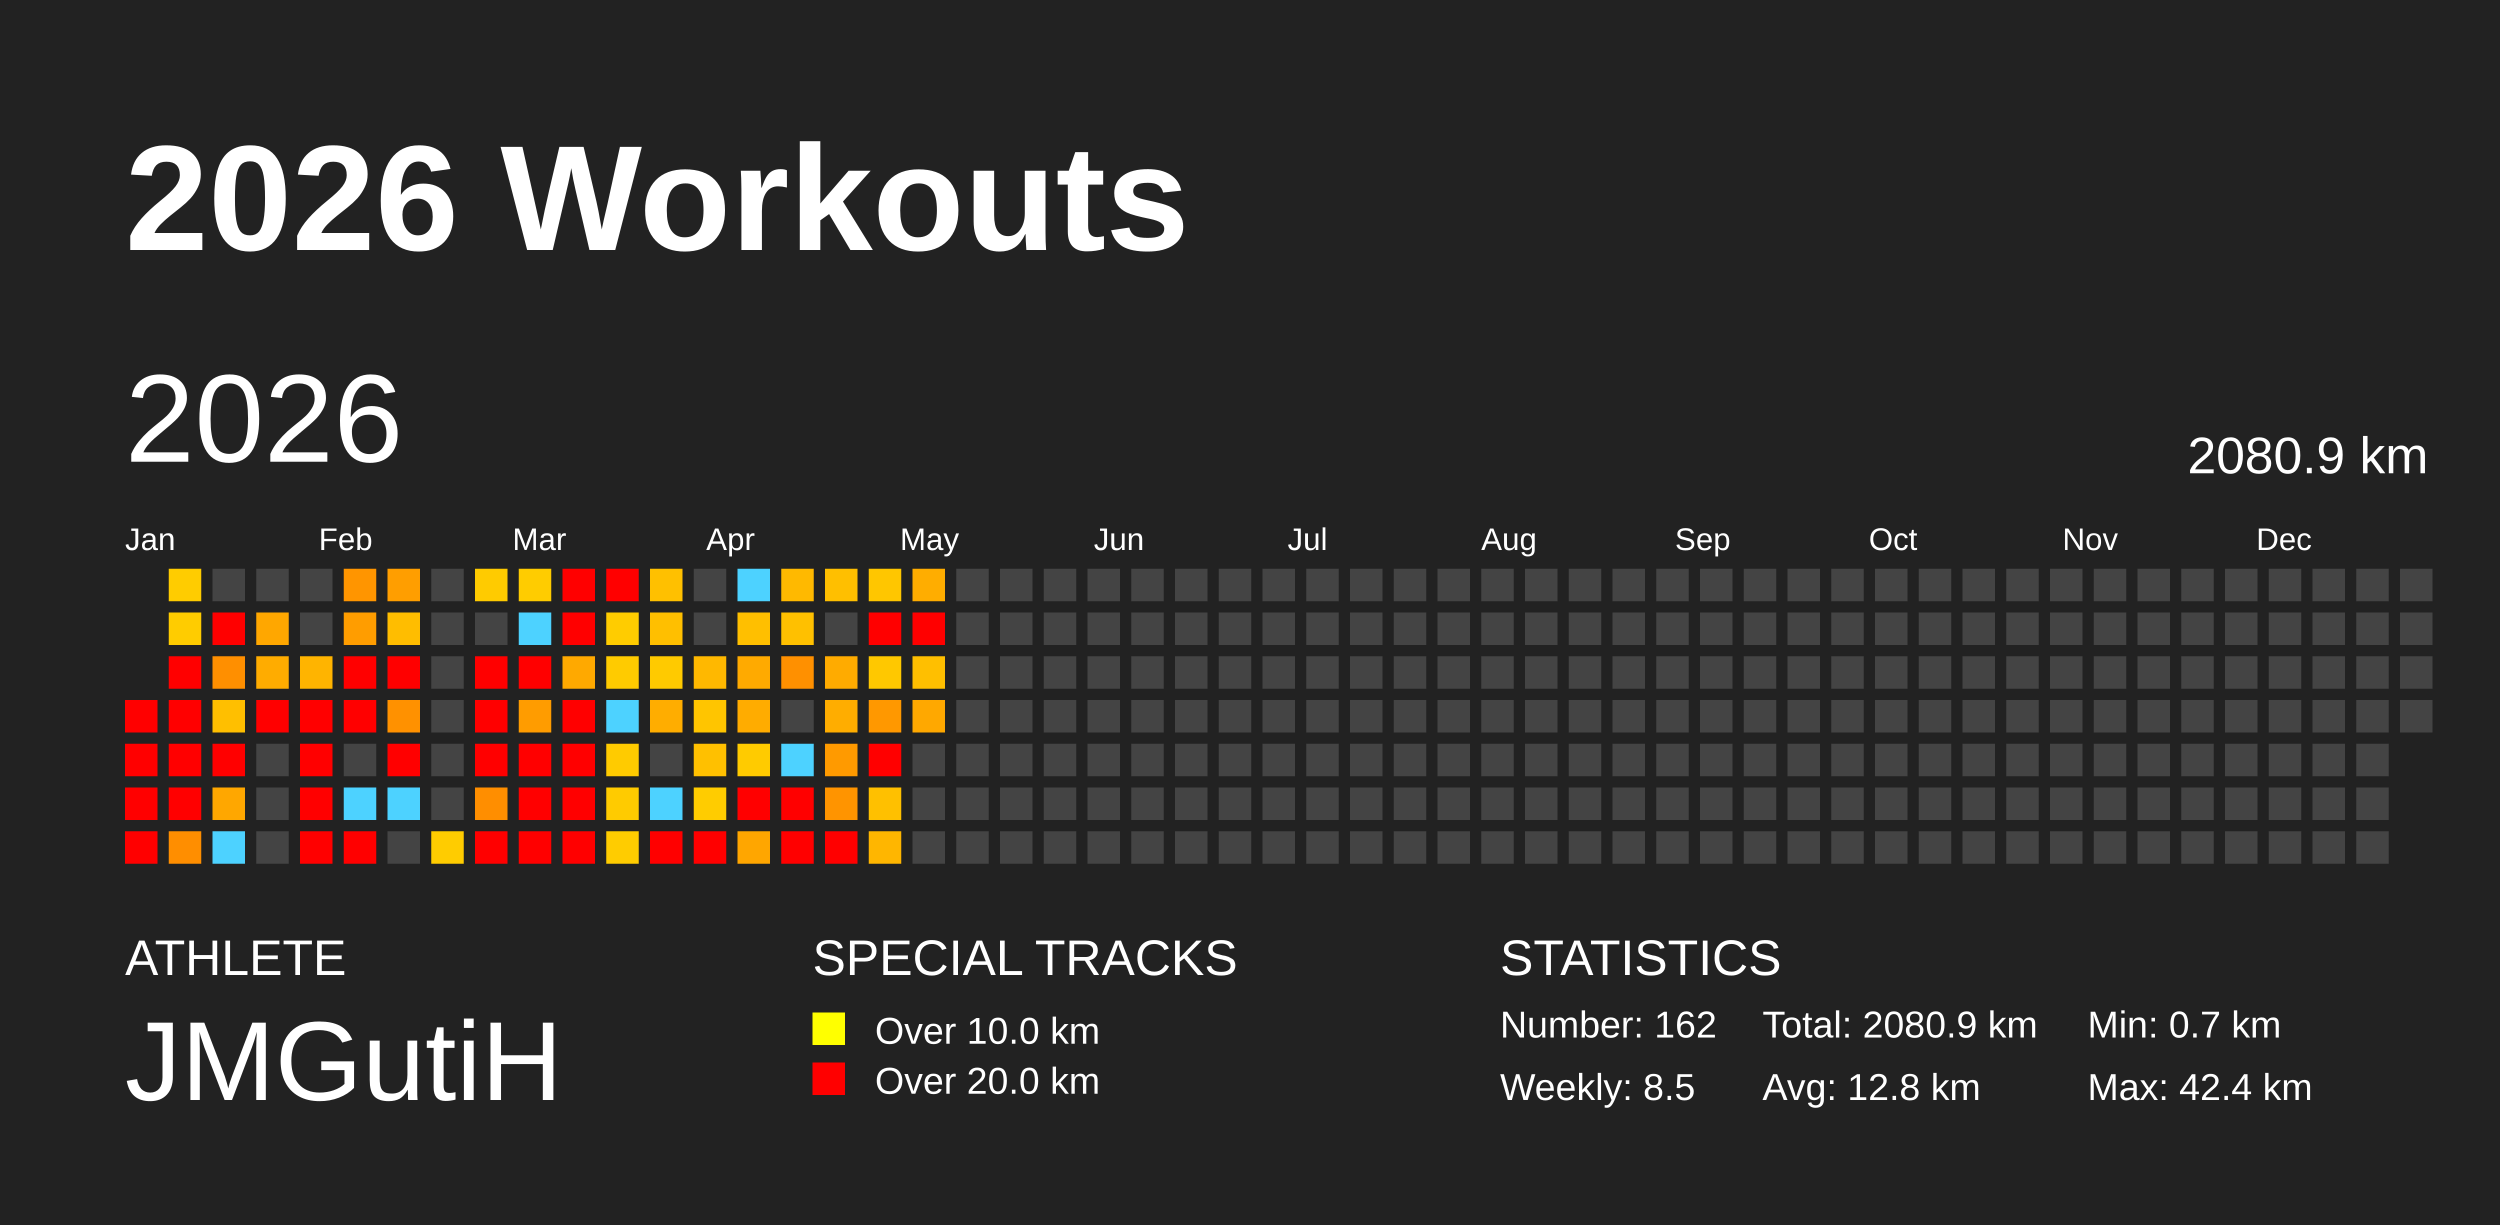
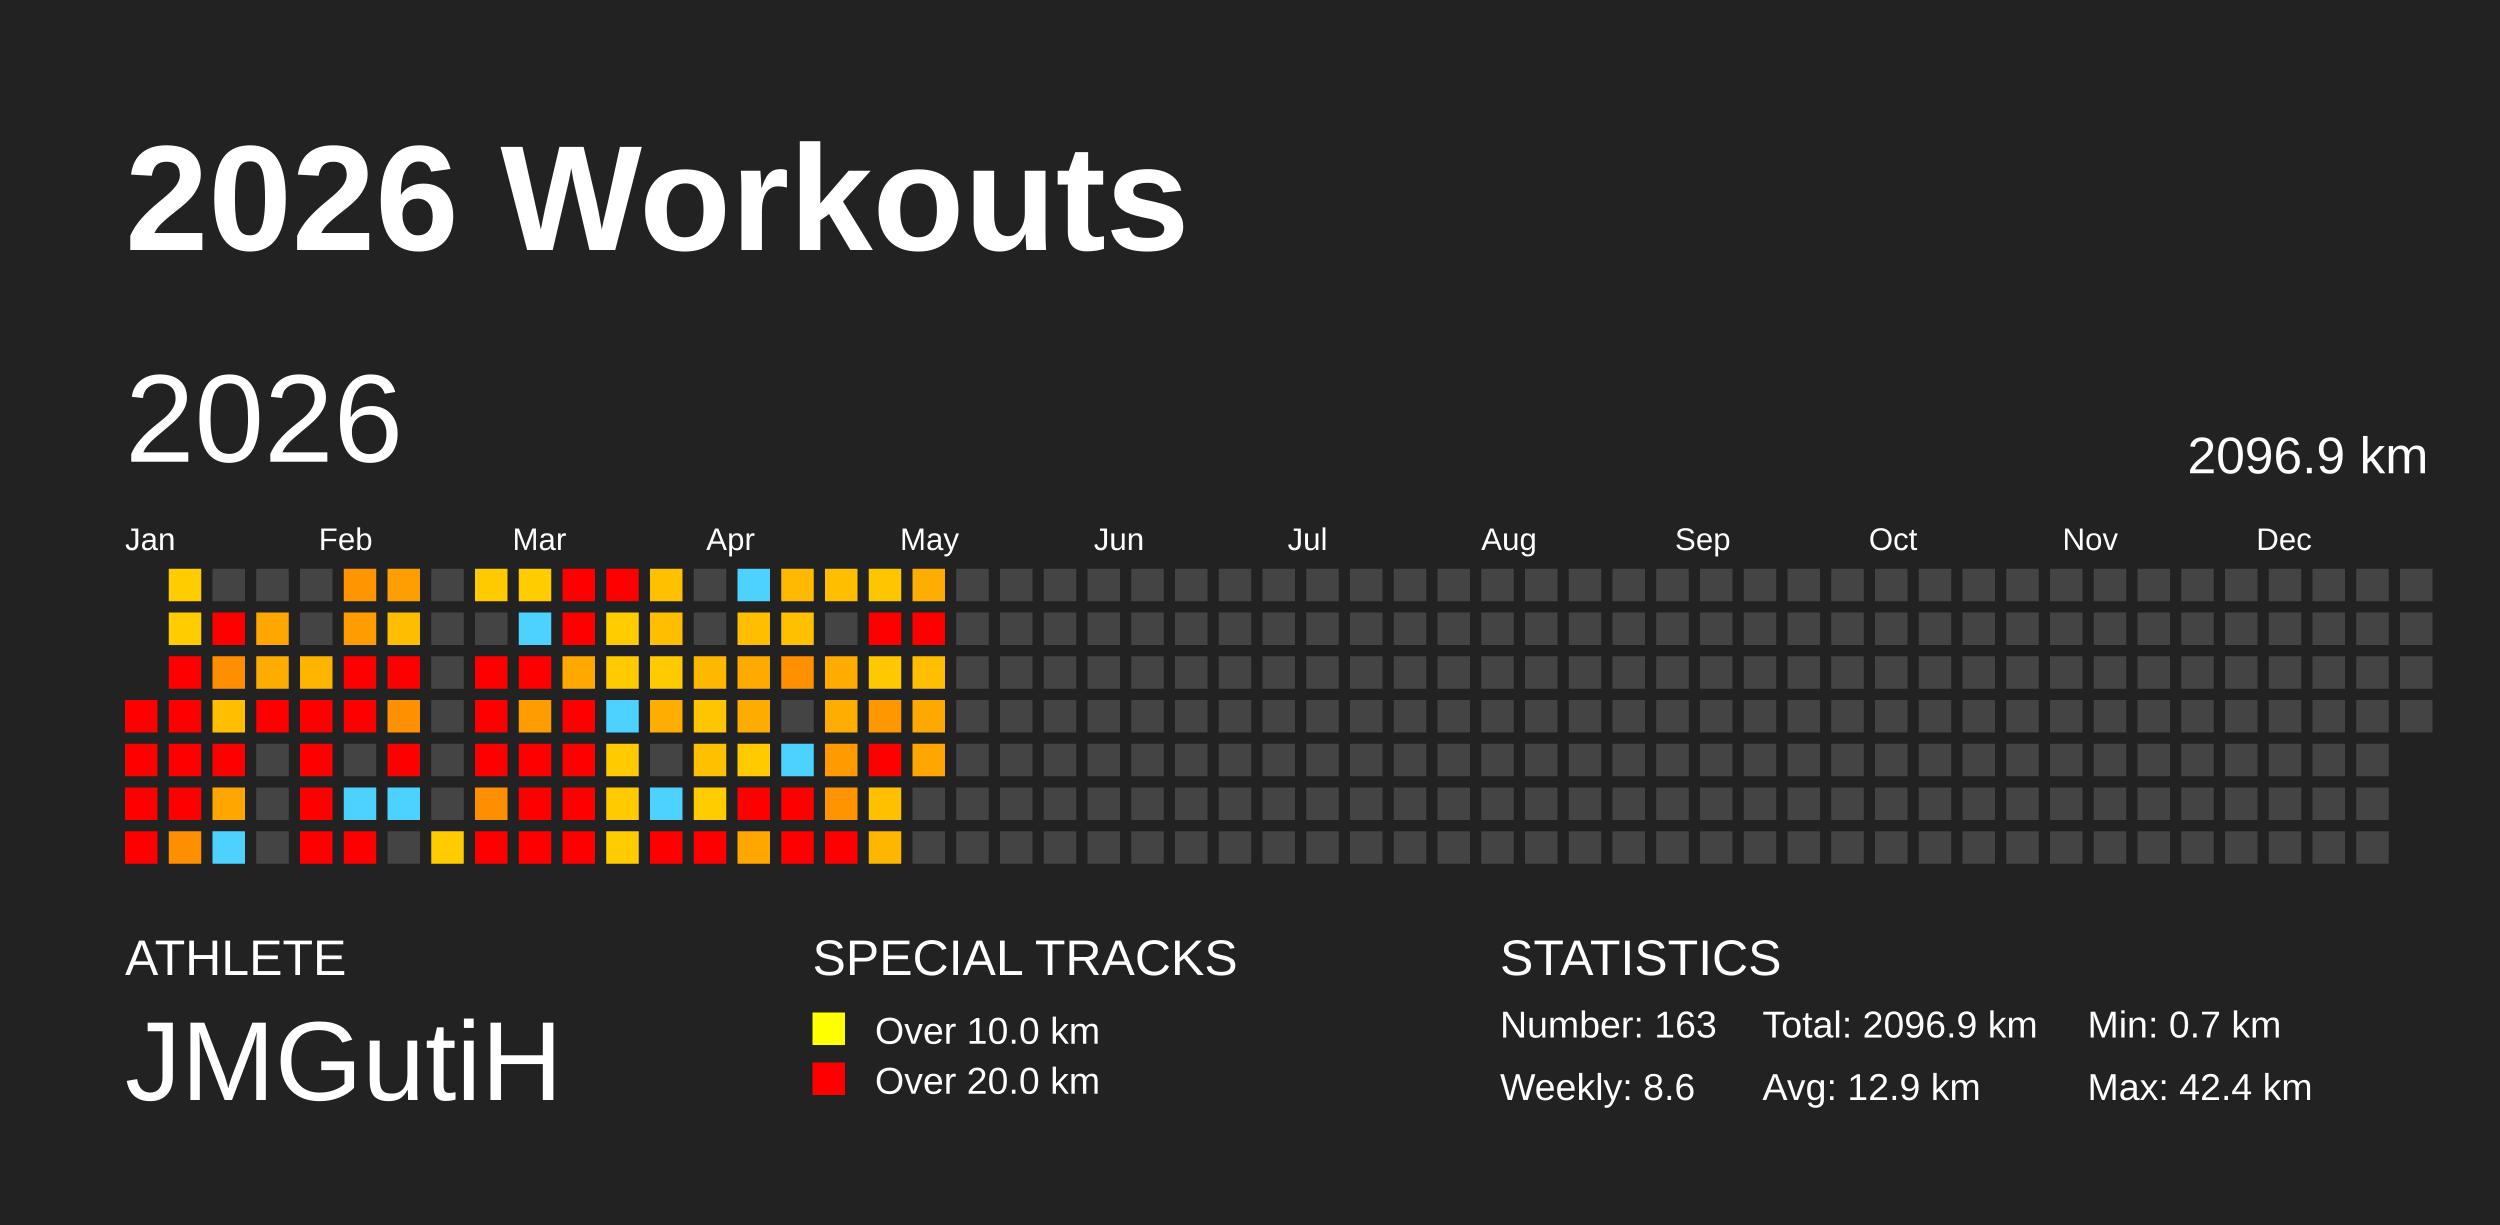
<svg xmlns="http://www.w3.org/2000/svg" baseProfile="full" height="98mm" version="1.1" viewBox="0,0,200,98" width="200mm">
  <defs />
  <rect fill="#222222" height="98" width="200" x="0" y="0" />
  <text fill="#FFFFFF" style="font-size:12px; font-family:Arial; font-weight:bold;" x="10" y="20">2026 Workouts</text>
  <text fill="#FFFFFF" style="font-size:4px; font-family:Arial" x="10" y="78">ATHLETE</text>
  <text fill="#FFFFFF" style="font-size:9px; font-family:Arial" x="10" y="88">JMGutiH</text>
  <text fill="#FFFFFF" style="font-size:4px; font-family:Arial" x="65" y="78">SPECIAL TRACKS</text>
  <rect fill="yellow" height="2.6" width="2.6" x="65" y="81" />
  <text fill="#FFFFFF" style="font-size:3px; font-family:Arial" x="70" y="83.5">Over 10.0 km</text>
  <rect fill="red" height="2.6" width="2.6" x="65" y="85" />
  <text fill="#FFFFFF" style="font-size:3px; font-family:Arial" x="70" y="87.5">Over 20.0 km</text>
  <text fill="#FFFFFF" style="font-size:4px; font-family:Arial" x="120" y="78">STATISTICS</text>
-   <text fill="#FFFFFF" style="font-size:3px; font-family:Arial" x="120" y="83">Number: 162</text>
-   <text fill="#FFFFFF" style="font-size:3px; font-family:Arial" x="120" y="88">Weekly: 8.5</text>
-   <text fill="#FFFFFF" style="font-size:3px; font-family:Arial" x="141" y="83">Total: 2080.9 km</text>
-   <text fill="#FFFFFF" style="font-size:3px; font-family:Arial" x="141" y="88">Avg: 12.8 km</text>
+   <text fill="#FFFFFF" style="font-size:3px; font-family:Arial" x="120" y="83">Number: 163</text>
+   <text fill="#FFFFFF" style="font-size:3px; font-family:Arial" x="120" y="88">Weekly: 8.6</text>
+   <text fill="#FFFFFF" style="font-size:3px; font-family:Arial" x="141" y="83">Total: 2096.9 km</text>
+   <text fill="#FFFFFF" style="font-size:3px; font-family:Arial" x="141" y="88">Avg: 12.9 km</text>
  <text fill="#FFFFFF" style="font-size:3px; font-family:Arial" x="167" y="83">Min: 0.7 km</text>
  <text fill="#FFFFFF" style="font-size:3px; font-family:Arial" x="167" y="88">Max: 42.4 km</text>
  <text dominant-baseline="hanging" fill="#FFFFFF" style="font-size:10.0px; font-family:Arial;" x="10" y="30">2026</text>
-   <text dominant-baseline="hanging" fill="#FFFFFF" style="font-size:4.125px; font-family:Arial;" x="175" y="35">2080.9 km</text>
+   <text dominant-baseline="hanging" fill="#FFFFFF" style="font-size:4.125px; font-family:Arial;" x="175" y="35">2096.9 km</text>
  <text fill="#FFFFFF" style="font-size:2.5px; font-family:Arial" x="10.0" y="44">Jan</text>
  <text fill="#FFFFFF" style="font-size:2.5px; font-family:Arial" x="25.5" y="44">Feb</text>
  <text fill="#FFFFFF" style="font-size:2.5px; font-family:Arial" x="41.0" y="44">Mar</text>
  <text fill="#FFFFFF" style="font-size:2.5px; font-family:Arial" x="56.5" y="44">Apr</text>
  <text fill="#FFFFFF" style="font-size:2.5px; font-family:Arial" x="72.0" y="44">May</text>
  <text fill="#FFFFFF" style="font-size:2.5px; font-family:Arial" x="87.5" y="44">Jun</text>
  <text fill="#FFFFFF" style="font-size:2.5px; font-family:Arial" x="103.0" y="44">Jul</text>
  <text fill="#FFFFFF" style="font-size:2.5px; font-family:Arial" x="118.5" y="44">Aug</text>
  <text fill="#FFFFFF" style="font-size:2.5px; font-family:Arial" x="134.0" y="44">Sep</text>
  <text fill="#FFFFFF" style="font-size:2.5px; font-family:Arial" x="149.5" y="44">Oct</text>
  <text fill="#FFFFFF" style="font-size:2.5px; font-family:Arial" x="165.0" y="44">Nov</text>
  <text fill="#FFFFFF" style="font-size:2.5px; font-family:Arial" x="180.5" y="44">Dec</text>
  <rect fill="red" height="2.6" width="2.6" x="10.0" y="56.0" />
  <rect fill="red" height="2.6" width="2.6" x="10.0" y="59.5" />
  <rect fill="red" height="2.6" width="2.6" x="10.0" y="63.0" />
  <rect fill="red" height="2.6" width="2.6" x="10.0" y="66.5" />
  <rect fill="#ffcc00" height="2.6" width="2.6" x="13.5" y="45.5" />
  <rect fill="#ffcc00" height="2.6" width="2.6" x="13.5" y="49.0" />
  <rect fill="red" height="2.6" width="2.6" x="13.5" y="52.5" />
  <rect fill="red" height="2.6" width="2.6" x="13.5" y="56.0" />
  <rect fill="red" height="2.6" width="2.6" x="13.5" y="59.5" />
  <rect fill="red" height="2.6" width="2.6" x="13.5" y="63.0" />
  <rect fill="#ff8e00" height="2.6" width="2.6" x="13.5" y="66.5" />
  <rect fill="#444444" height="2.6" width="2.6" x="17.0" y="45.5" />
  <rect fill="red" height="2.6" width="2.6" x="17.0" y="49.0" />
  <rect fill="#ff8f00" height="2.6" width="2.6" x="17.0" y="52.5" />
  <rect fill="#ffbf00" height="2.6" width="2.6" x="17.0" y="56.0" />
  <rect fill="red" height="2.6" width="2.6" x="17.0" y="59.5" />
  <rect fill="#ffa700" height="2.6" width="2.6" x="17.0" y="63.0" />
  <rect fill="#4dd2ff" height="2.6" width="2.6" x="17.0" y="66.5" />
  <rect fill="#444444" height="2.6" width="2.6" x="20.5" y="45.5" />
  <rect fill="#ffa700" height="2.6" width="2.6" x="20.5" y="49.0" />
  <rect fill="#ffac00" height="2.6" width="2.6" x="20.5" y="52.5" />
  <rect fill="red" height="2.6" width="2.6" x="20.5" y="56.0" />
  <rect fill="#444444" height="2.6" width="2.6" x="20.5" y="59.5" />
  <rect fill="#444444" height="2.6" width="2.6" x="20.5" y="63.0" />
  <rect fill="#444444" height="2.6" width="2.6" x="20.5" y="66.5" />
  <rect fill="#444444" height="2.6" width="2.6" x="24.0" y="45.5" />
  <rect fill="#444444" height="2.6" width="2.6" x="24.0" y="49.0" />
  <rect fill="#ffb400" height="2.6" width="2.6" x="24.0" y="52.5" />
  <rect fill="red" height="2.6" width="2.6" x="24.0" y="56.0" />
  <rect fill="red" height="2.6" width="2.6" x="24.0" y="59.5" />
  <rect fill="red" height="2.6" width="2.6" x="24.0" y="63.0" />
  <rect fill="red" height="2.6" width="2.6" x="24.0" y="66.5" />
  <rect fill="#ff9500" height="2.6" width="2.6" x="27.5" y="45.5" />
  <rect fill="#ff9d00" height="2.6" width="2.6" x="27.5" y="49.0" />
  <rect fill="red" height="2.6" width="2.6" x="27.5" y="52.5" />
  <rect fill="red" height="2.6" width="2.6" x="27.5" y="56.0" />
  <rect fill="#444444" height="2.6" width="2.6" x="27.5" y="59.5" />
  <rect fill="#4dd2ff" height="2.6" width="2.6" x="27.5" y="63.0" />
  <rect fill="red" height="2.6" width="2.6" x="27.5" y="66.5" />
  <rect fill="#ff9e00" height="2.6" width="2.6" x="31.0" y="45.5" />
  <rect fill="#ffbd00" height="2.6" width="2.6" x="31.0" y="49.0" />
  <rect fill="red" height="2.6" width="2.6" x="31.0" y="52.5" />
  <rect fill="#ff9100" height="2.6" width="2.6" x="31.0" y="56.0" />
  <rect fill="red" height="2.6" width="2.6" x="31.0" y="59.5" />
  <rect fill="#4dd2ff" height="2.6" width="2.6" x="31.0" y="63.0" />
  <rect fill="#444444" height="2.6" width="2.6" x="31.0" y="66.5" />
  <rect fill="#444444" height="2.6" width="2.6" x="34.5" y="45.5" />
  <rect fill="#444444" height="2.6" width="2.6" x="34.5" y="49.0" />
  <rect fill="#444444" height="2.6" width="2.6" x="34.5" y="52.5" />
  <rect fill="#444444" height="2.6" width="2.6" x="34.5" y="56.0" />
  <rect fill="#444444" height="2.6" width="2.6" x="34.5" y="59.5" />
  <rect fill="#444444" height="2.6" width="2.6" x="34.5" y="63.0" />
  <rect fill="#ffcc00" height="2.6" width="2.6" x="34.5" y="66.5" />
  <rect fill="#ffcb00" height="2.6" width="2.6" x="38.0" y="45.5" />
  <rect fill="#444444" height="2.6" width="2.6" x="38.0" y="49.0" />
  <rect fill="red" height="2.6" width="2.6" x="38.0" y="52.5" />
  <rect fill="red" height="2.6" width="2.6" x="38.0" y="56.0" />
  <rect fill="red" height="2.6" width="2.6" x="38.0" y="59.5" />
  <rect fill="#ff8e00" height="2.6" width="2.6" x="38.0" y="63.0" />
  <rect fill="red" height="2.6" width="2.6" x="38.0" y="66.5" />
  <rect fill="#ffcc00" height="2.6" width="2.6" x="41.5" y="45.5" />
  <rect fill="#4dd2ff" height="2.6" width="2.6" x="41.5" y="49.0" />
  <rect fill="red" height="2.6" width="2.6" x="41.5" y="52.5" />
  <rect fill="#ff9c00" height="2.6" width="2.6" x="41.5" y="56.0" />
  <rect fill="red" height="2.6" width="2.6" x="41.5" y="59.5" />
  <rect fill="red" height="2.6" width="2.6" x="41.5" y="63.0" />
  <rect fill="red" height="2.6" width="2.6" x="41.5" y="66.5" />
  <rect fill="red" height="2.6" width="2.6" x="45.0" y="45.5" />
  <rect fill="red" height="2.6" width="2.6" x="45.0" y="49.0" />
  <rect fill="#ffa900" height="2.6" width="2.6" x="45.0" y="52.5" />
  <rect fill="red" height="2.6" width="2.6" x="45.0" y="56.0" />
  <rect fill="red" height="2.6" width="2.6" x="45.0" y="59.5" />
  <rect fill="red" height="2.6" width="2.6" x="45.0" y="63.0" />
  <rect fill="red" height="2.6" width="2.6" x="45.0" y="66.5" />
  <rect fill="red" height="2.6" width="2.6" x="48.5" y="45.5" />
  <rect fill="#ffcc00" height="2.6" width="2.6" x="48.5" y="49.0" />
  <rect fill="#ffcb00" height="2.6" width="2.6" x="48.5" y="52.5" />
  <rect fill="#4dd2ff" height="2.6" width="2.6" x="48.5" y="56.0" />
  <rect fill="#ffcb00" height="2.6" width="2.6" x="48.5" y="59.5" />
  <rect fill="#ffcb00" height="2.6" width="2.6" x="48.5" y="63.0" />
  <rect fill="#ffcc00" height="2.6" width="2.6" x="48.5" y="66.5" />
  <rect fill="#ffc000" height="2.6" width="2.6" x="52.0" y="45.5" />
  <rect fill="#ffbf00" height="2.6" width="2.6" x="52.0" y="49.0" />
  <rect fill="#ffca00" height="2.6" width="2.6" x="52.0" y="52.5" />
  <rect fill="#ffad00" height="2.6" width="2.6" x="52.0" y="56.0" />
  <rect fill="#444444" height="2.6" width="2.6" x="52.0" y="59.5" />
  <rect fill="#4dd2ff" height="2.6" width="2.6" x="52.0" y="63.0" />
  <rect fill="red" height="2.6" width="2.6" x="52.0" y="66.5" />
  <rect fill="#444444" height="2.6" width="2.6" x="55.5" y="45.5" />
  <rect fill="#444444" height="2.6" width="2.6" x="55.5" y="49.0" />
  <rect fill="#ffb800" height="2.6" width="2.6" x="55.5" y="52.5" />
  <rect fill="#ffc500" height="2.6" width="2.6" x="55.5" y="56.0" />
  <rect fill="#ffc000" height="2.6" width="2.6" x="55.5" y="59.5" />
  <rect fill="#ffcc00" height="2.6" width="2.6" x="55.5" y="63.0" />
  <rect fill="red" height="2.6" width="2.6" x="55.5" y="66.5" />
  <rect fill="#4dd2ff" height="2.6" width="2.6" x="59.0" y="45.5" />
  <rect fill="#ffbf00" height="2.6" width="2.6" x="59.0" y="49.0" />
  <rect fill="#ffaa00" height="2.6" width="2.6" x="59.0" y="52.5" />
  <rect fill="#ffac00" height="2.6" width="2.6" x="59.0" y="56.0" />
  <rect fill="#ffcb00" height="2.6" width="2.6" x="59.0" y="59.5" />
  <rect fill="red" height="2.6" width="2.6" x="59.0" y="63.0" />
  <rect fill="#ffa600" height="2.6" width="2.6" x="59.0" y="66.5" />
  <rect fill="#ffb900" height="2.6" width="2.6" x="62.5" y="45.5" />
  <rect fill="#ffc000" height="2.6" width="2.6" x="62.5" y="49.0" />
  <rect fill="#ff9000" height="2.6" width="2.6" x="62.5" y="52.5" />
  <rect fill="#444444" height="2.6" width="2.6" x="62.5" y="56.0" />
  <rect fill="#4dd2ff" height="2.6" width="2.6" x="62.5" y="59.5" />
  <rect fill="red" height="2.6" width="2.6" x="62.5" y="63.0" />
  <rect fill="red" height="2.6" width="2.6" x="62.5" y="66.5" />
  <rect fill="#ffbf00" height="2.6" width="2.6" x="66.0" y="45.5" />
  <rect fill="#444444" height="2.6" width="2.6" x="66.0" y="49.0" />
  <rect fill="#ffab00" height="2.6" width="2.6" x="66.0" y="52.5" />
  <rect fill="#ffad00" height="2.6" width="2.6" x="66.0" y="56.0" />
  <rect fill="#ff9a00" height="2.6" width="2.6" x="66.0" y="59.5" />
  <rect fill="#ff9400" height="2.6" width="2.6" x="66.0" y="63.0" />
  <rect fill="red" height="2.6" width="2.6" x="66.0" y="66.5" />
  <rect fill="#ffc600" height="2.6" width="2.6" x="69.5" y="45.5" />
  <rect fill="red" height="2.6" width="2.6" x="69.5" y="49.0" />
  <rect fill="#ffc800" height="2.6" width="2.6" x="69.5" y="52.5" />
  <rect fill="#ff9800" height="2.6" width="2.6" x="69.5" y="56.0" />
  <rect fill="red" height="2.6" width="2.6" x="69.5" y="59.5" />
  <rect fill="#ffc000" height="2.6" width="2.6" x="69.5" y="63.0" />
  <rect fill="#ffb600" height="2.6" width="2.6" x="69.5" y="66.5" />
  <rect fill="#ffad00" height="2.6" width="2.6" x="73.0" y="45.5" />
  <rect fill="red" height="2.6" width="2.6" x="73.0" y="49.0" />
  <rect fill="#ffbf00" height="2.6" width="2.6" x="73.0" y="52.5" />
  <rect fill="#ffa800" height="2.6" width="2.6" x="73.0" y="56.0" />
-   <rect fill="#444444" height="2.6" width="2.6" x="73.0" y="59.5" />
+   <rect fill="#ffa600" height="2.6" width="2.6" x="73.0" y="59.5" />
  <rect fill="#444444" height="2.6" width="2.6" x="73.0" y="63.0" />
  <rect fill="#444444" height="2.6" width="2.6" x="73.0" y="66.5" />
  <rect fill="#444444" height="2.6" width="2.6" x="76.5" y="45.5" />
  <rect fill="#444444" height="2.6" width="2.6" x="76.5" y="49.0" />
  <rect fill="#444444" height="2.6" width="2.6" x="76.5" y="52.5" />
  <rect fill="#444444" height="2.6" width="2.6" x="76.5" y="56.0" />
  <rect fill="#444444" height="2.6" width="2.6" x="76.5" y="59.5" />
  <rect fill="#444444" height="2.6" width="2.6" x="76.5" y="63.0" />
  <rect fill="#444444" height="2.6" width="2.6" x="76.5" y="66.5" />
  <rect fill="#444444" height="2.6" width="2.6" x="80.0" y="45.5" />
  <rect fill="#444444" height="2.6" width="2.6" x="80.0" y="49.0" />
  <rect fill="#444444" height="2.6" width="2.6" x="80.0" y="52.5" />
  <rect fill="#444444" height="2.6" width="2.6" x="80.0" y="56.0" />
  <rect fill="#444444" height="2.6" width="2.6" x="80.0" y="59.5" />
  <rect fill="#444444" height="2.6" width="2.6" x="80.0" y="63.0" />
  <rect fill="#444444" height="2.6" width="2.6" x="80.0" y="66.5" />
  <rect fill="#444444" height="2.6" width="2.6" x="83.5" y="45.5" />
  <rect fill="#444444" height="2.6" width="2.6" x="83.5" y="49.0" />
  <rect fill="#444444" height="2.6" width="2.6" x="83.5" y="52.5" />
  <rect fill="#444444" height="2.6" width="2.6" x="83.5" y="56.0" />
  <rect fill="#444444" height="2.6" width="2.6" x="83.5" y="59.5" />
  <rect fill="#444444" height="2.6" width="2.6" x="83.5" y="63.0" />
  <rect fill="#444444" height="2.6" width="2.6" x="83.5" y="66.5" />
  <rect fill="#444444" height="2.6" width="2.6" x="87.0" y="45.5" />
  <rect fill="#444444" height="2.6" width="2.6" x="87.0" y="49.0" />
  <rect fill="#444444" height="2.6" width="2.6" x="87.0" y="52.5" />
  <rect fill="#444444" height="2.6" width="2.6" x="87.0" y="56.0" />
  <rect fill="#444444" height="2.6" width="2.6" x="87.0" y="59.5" />
  <rect fill="#444444" height="2.6" width="2.6" x="87.0" y="63.0" />
  <rect fill="#444444" height="2.6" width="2.6" x="87.0" y="66.5" />
  <rect fill="#444444" height="2.6" width="2.6" x="90.5" y="45.5" />
  <rect fill="#444444" height="2.6" width="2.6" x="90.5" y="49.0" />
  <rect fill="#444444" height="2.6" width="2.6" x="90.5" y="52.5" />
  <rect fill="#444444" height="2.6" width="2.6" x="90.5" y="56.0" />
  <rect fill="#444444" height="2.6" width="2.6" x="90.5" y="59.5" />
  <rect fill="#444444" height="2.6" width="2.6" x="90.5" y="63.0" />
  <rect fill="#444444" height="2.6" width="2.6" x="90.5" y="66.5" />
  <rect fill="#444444" height="2.6" width="2.6" x="94.0" y="45.5" />
  <rect fill="#444444" height="2.6" width="2.6" x="94.0" y="49.0" />
  <rect fill="#444444" height="2.6" width="2.6" x="94.0" y="52.5" />
  <rect fill="#444444" height="2.6" width="2.6" x="94.0" y="56.0" />
  <rect fill="#444444" height="2.6" width="2.6" x="94.0" y="59.5" />
  <rect fill="#444444" height="2.6" width="2.6" x="94.0" y="63.0" />
  <rect fill="#444444" height="2.6" width="2.6" x="94.0" y="66.5" />
  <rect fill="#444444" height="2.6" width="2.6" x="97.5" y="45.5" />
  <rect fill="#444444" height="2.6" width="2.6" x="97.5" y="49.0" />
  <rect fill="#444444" height="2.6" width="2.6" x="97.5" y="52.5" />
  <rect fill="#444444" height="2.6" width="2.6" x="97.5" y="56.0" />
  <rect fill="#444444" height="2.6" width="2.6" x="97.5" y="59.5" />
  <rect fill="#444444" height="2.6" width="2.6" x="97.5" y="63.0" />
  <rect fill="#444444" height="2.6" width="2.6" x="97.5" y="66.5" />
  <rect fill="#444444" height="2.6" width="2.6" x="101.0" y="45.5" />
  <rect fill="#444444" height="2.6" width="2.6" x="101.0" y="49.0" />
  <rect fill="#444444" height="2.6" width="2.6" x="101.0" y="52.5" />
  <rect fill="#444444" height="2.6" width="2.6" x="101.0" y="56.0" />
  <rect fill="#444444" height="2.6" width="2.6" x="101.0" y="59.5" />
  <rect fill="#444444" height="2.6" width="2.6" x="101.0" y="63.0" />
  <rect fill="#444444" height="2.6" width="2.6" x="101.0" y="66.5" />
  <rect fill="#444444" height="2.6" width="2.6" x="104.5" y="45.5" />
  <rect fill="#444444" height="2.6" width="2.6" x="104.5" y="49.0" />
  <rect fill="#444444" height="2.6" width="2.6" x="104.5" y="52.5" />
  <rect fill="#444444" height="2.6" width="2.6" x="104.5" y="56.0" />
  <rect fill="#444444" height="2.6" width="2.6" x="104.5" y="59.5" />
  <rect fill="#444444" height="2.6" width="2.6" x="104.5" y="63.0" />
  <rect fill="#444444" height="2.6" width="2.6" x="104.5" y="66.5" />
  <rect fill="#444444" height="2.6" width="2.6" x="108.0" y="45.5" />
  <rect fill="#444444" height="2.6" width="2.6" x="108.0" y="49.0" />
  <rect fill="#444444" height="2.6" width="2.6" x="108.0" y="52.5" />
  <rect fill="#444444" height="2.6" width="2.6" x="108.0" y="56.0" />
  <rect fill="#444444" height="2.6" width="2.6" x="108.0" y="59.5" />
  <rect fill="#444444" height="2.6" width="2.6" x="108.0" y="63.0" />
  <rect fill="#444444" height="2.6" width="2.6" x="108.0" y="66.5" />
  <rect fill="#444444" height="2.6" width="2.6" x="111.5" y="45.5" />
  <rect fill="#444444" height="2.6" width="2.6" x="111.5" y="49.0" />
  <rect fill="#444444" height="2.6" width="2.6" x="111.5" y="52.5" />
  <rect fill="#444444" height="2.6" width="2.6" x="111.5" y="56.0" />
  <rect fill="#444444" height="2.6" width="2.6" x="111.5" y="59.5" />
  <rect fill="#444444" height="2.6" width="2.6" x="111.5" y="63.0" />
  <rect fill="#444444" height="2.6" width="2.6" x="111.5" y="66.5" />
  <rect fill="#444444" height="2.6" width="2.6" x="115.0" y="45.5" />
  <rect fill="#444444" height="2.6" width="2.6" x="115.0" y="49.0" />
  <rect fill="#444444" height="2.6" width="2.6" x="115.0" y="52.5" />
  <rect fill="#444444" height="2.6" width="2.6" x="115.0" y="56.0" />
  <rect fill="#444444" height="2.6" width="2.6" x="115.0" y="59.5" />
  <rect fill="#444444" height="2.6" width="2.6" x="115.0" y="63.0" />
  <rect fill="#444444" height="2.6" width="2.6" x="115.0" y="66.5" />
  <rect fill="#444444" height="2.6" width="2.6" x="118.5" y="45.5" />
  <rect fill="#444444" height="2.6" width="2.6" x="118.5" y="49.0" />
  <rect fill="#444444" height="2.6" width="2.6" x="118.5" y="52.5" />
  <rect fill="#444444" height="2.6" width="2.6" x="118.5" y="56.0" />
  <rect fill="#444444" height="2.6" width="2.6" x="118.5" y="59.5" />
  <rect fill="#444444" height="2.6" width="2.6" x="118.5" y="63.0" />
  <rect fill="#444444" height="2.6" width="2.6" x="118.5" y="66.5" />
  <rect fill="#444444" height="2.6" width="2.6" x="122.0" y="45.5" />
  <rect fill="#444444" height="2.6" width="2.6" x="122.0" y="49.0" />
  <rect fill="#444444" height="2.6" width="2.6" x="122.0" y="52.5" />
  <rect fill="#444444" height="2.6" width="2.6" x="122.0" y="56.0" />
  <rect fill="#444444" height="2.6" width="2.6" x="122.0" y="59.5" />
  <rect fill="#444444" height="2.6" width="2.6" x="122.0" y="63.0" />
  <rect fill="#444444" height="2.6" width="2.6" x="122.0" y="66.5" />
  <rect fill="#444444" height="2.6" width="2.6" x="125.5" y="45.5" />
  <rect fill="#444444" height="2.6" width="2.6" x="125.5" y="49.0" />
  <rect fill="#444444" height="2.6" width="2.6" x="125.5" y="52.5" />
  <rect fill="#444444" height="2.6" width="2.6" x="125.5" y="56.0" />
  <rect fill="#444444" height="2.6" width="2.6" x="125.5" y="59.5" />
  <rect fill="#444444" height="2.6" width="2.6" x="125.5" y="63.0" />
  <rect fill="#444444" height="2.6" width="2.6" x="125.5" y="66.5" />
  <rect fill="#444444" height="2.6" width="2.6" x="129.0" y="45.5" />
  <rect fill="#444444" height="2.6" width="2.6" x="129.0" y="49.0" />
  <rect fill="#444444" height="2.6" width="2.6" x="129.0" y="52.5" />
  <rect fill="#444444" height="2.6" width="2.6" x="129.0" y="56.0" />
  <rect fill="#444444" height="2.6" width="2.6" x="129.0" y="59.5" />
  <rect fill="#444444" height="2.6" width="2.6" x="129.0" y="63.0" />
  <rect fill="#444444" height="2.6" width="2.6" x="129.0" y="66.5" />
  <rect fill="#444444" height="2.6" width="2.6" x="132.5" y="45.5" />
  <rect fill="#444444" height="2.6" width="2.6" x="132.5" y="49.0" />
  <rect fill="#444444" height="2.6" width="2.6" x="132.5" y="52.5" />
  <rect fill="#444444" height="2.6" width="2.6" x="132.5" y="56.0" />
  <rect fill="#444444" height="2.6" width="2.6" x="132.5" y="59.5" />
  <rect fill="#444444" height="2.6" width="2.6" x="132.5" y="63.0" />
  <rect fill="#444444" height="2.6" width="2.6" x="132.5" y="66.5" />
  <rect fill="#444444" height="2.6" width="2.6" x="136.0" y="45.5" />
  <rect fill="#444444" height="2.6" width="2.6" x="136.0" y="49.0" />
  <rect fill="#444444" height="2.6" width="2.6" x="136.0" y="52.5" />
  <rect fill="#444444" height="2.6" width="2.6" x="136.0" y="56.0" />
  <rect fill="#444444" height="2.6" width="2.6" x="136.0" y="59.5" />
  <rect fill="#444444" height="2.6" width="2.6" x="136.0" y="63.0" />
  <rect fill="#444444" height="2.6" width="2.6" x="136.0" y="66.5" />
  <rect fill="#444444" height="2.6" width="2.6" x="139.5" y="45.5" />
  <rect fill="#444444" height="2.6" width="2.6" x="139.5" y="49.0" />
  <rect fill="#444444" height="2.6" width="2.6" x="139.5" y="52.5" />
  <rect fill="#444444" height="2.6" width="2.6" x="139.5" y="56.0" />
  <rect fill="#444444" height="2.6" width="2.6" x="139.5" y="59.5" />
  <rect fill="#444444" height="2.6" width="2.6" x="139.5" y="63.0" />
  <rect fill="#444444" height="2.6" width="2.6" x="139.5" y="66.5" />
  <rect fill="#444444" height="2.6" width="2.6" x="143.0" y="45.5" />
  <rect fill="#444444" height="2.6" width="2.6" x="143.0" y="49.0" />
  <rect fill="#444444" height="2.6" width="2.6" x="143.0" y="52.5" />
  <rect fill="#444444" height="2.6" width="2.6" x="143.0" y="56.0" />
  <rect fill="#444444" height="2.6" width="2.6" x="143.0" y="59.5" />
  <rect fill="#444444" height="2.6" width="2.6" x="143.0" y="63.0" />
  <rect fill="#444444" height="2.6" width="2.6" x="143.0" y="66.5" />
  <rect fill="#444444" height="2.6" width="2.6" x="146.5" y="45.5" />
  <rect fill="#444444" height="2.6" width="2.6" x="146.5" y="49.0" />
  <rect fill="#444444" height="2.6" width="2.6" x="146.5" y="52.5" />
  <rect fill="#444444" height="2.6" width="2.6" x="146.5" y="56.0" />
  <rect fill="#444444" height="2.6" width="2.6" x="146.5" y="59.5" />
  <rect fill="#444444" height="2.6" width="2.6" x="146.5" y="63.0" />
  <rect fill="#444444" height="2.6" width="2.6" x="146.5" y="66.5" />
  <rect fill="#444444" height="2.6" width="2.6" x="150.0" y="45.5" />
  <rect fill="#444444" height="2.6" width="2.6" x="150.0" y="49.0" />
  <rect fill="#444444" height="2.6" width="2.6" x="150.0" y="52.5" />
  <rect fill="#444444" height="2.6" width="2.6" x="150.0" y="56.0" />
  <rect fill="#444444" height="2.6" width="2.6" x="150.0" y="59.5" />
  <rect fill="#444444" height="2.6" width="2.6" x="150.0" y="63.0" />
  <rect fill="#444444" height="2.6" width="2.6" x="150.0" y="66.5" />
  <rect fill="#444444" height="2.6" width="2.6" x="153.5" y="45.5" />
  <rect fill="#444444" height="2.6" width="2.6" x="153.5" y="49.0" />
  <rect fill="#444444" height="2.6" width="2.6" x="153.5" y="52.5" />
  <rect fill="#444444" height="2.6" width="2.6" x="153.5" y="56.0" />
  <rect fill="#444444" height="2.6" width="2.6" x="153.5" y="59.5" />
  <rect fill="#444444" height="2.6" width="2.6" x="153.5" y="63.0" />
  <rect fill="#444444" height="2.6" width="2.6" x="153.5" y="66.5" />
  <rect fill="#444444" height="2.6" width="2.6" x="157.0" y="45.5" />
  <rect fill="#444444" height="2.6" width="2.6" x="157.0" y="49.0" />
  <rect fill="#444444" height="2.6" width="2.6" x="157.0" y="52.5" />
  <rect fill="#444444" height="2.6" width="2.6" x="157.0" y="56.0" />
  <rect fill="#444444" height="2.6" width="2.6" x="157.0" y="59.5" />
  <rect fill="#444444" height="2.6" width="2.6" x="157.0" y="63.0" />
  <rect fill="#444444" height="2.6" width="2.6" x="157.0" y="66.5" />
  <rect fill="#444444" height="2.6" width="2.6" x="160.5" y="45.5" />
  <rect fill="#444444" height="2.6" width="2.6" x="160.5" y="49.0" />
  <rect fill="#444444" height="2.6" width="2.6" x="160.5" y="52.5" />
  <rect fill="#444444" height="2.6" width="2.6" x="160.5" y="56.0" />
  <rect fill="#444444" height="2.6" width="2.6" x="160.5" y="59.5" />
  <rect fill="#444444" height="2.6" width="2.6" x="160.5" y="63.0" />
  <rect fill="#444444" height="2.6" width="2.6" x="160.5" y="66.5" />
  <rect fill="#444444" height="2.6" width="2.6" x="164.0" y="45.5" />
  <rect fill="#444444" height="2.6" width="2.6" x="164.0" y="49.0" />
  <rect fill="#444444" height="2.6" width="2.6" x="164.0" y="52.5" />
  <rect fill="#444444" height="2.6" width="2.6" x="164.0" y="56.0" />
  <rect fill="#444444" height="2.6" width="2.6" x="164.0" y="59.5" />
  <rect fill="#444444" height="2.6" width="2.6" x="164.0" y="63.0" />
  <rect fill="#444444" height="2.6" width="2.6" x="164.0" y="66.5" />
  <rect fill="#444444" height="2.6" width="2.6" x="167.5" y="45.5" />
  <rect fill="#444444" height="2.6" width="2.6" x="167.5" y="49.0" />
  <rect fill="#444444" height="2.6" width="2.6" x="167.5" y="52.5" />
  <rect fill="#444444" height="2.6" width="2.6" x="167.5" y="56.0" />
  <rect fill="#444444" height="2.6" width="2.6" x="167.5" y="59.5" />
  <rect fill="#444444" height="2.6" width="2.6" x="167.5" y="63.0" />
  <rect fill="#444444" height="2.6" width="2.6" x="167.5" y="66.5" />
  <rect fill="#444444" height="2.6" width="2.6" x="171.0" y="45.5" />
  <rect fill="#444444" height="2.6" width="2.6" x="171.0" y="49.0" />
  <rect fill="#444444" height="2.6" width="2.6" x="171.0" y="52.5" />
  <rect fill="#444444" height="2.6" width="2.6" x="171.0" y="56.0" />
  <rect fill="#444444" height="2.6" width="2.6" x="171.0" y="59.5" />
  <rect fill="#444444" height="2.6" width="2.6" x="171.0" y="63.0" />
  <rect fill="#444444" height="2.6" width="2.6" x="171.0" y="66.5" />
  <rect fill="#444444" height="2.6" width="2.6" x="174.5" y="45.5" />
  <rect fill="#444444" height="2.6" width="2.6" x="174.5" y="49.0" />
  <rect fill="#444444" height="2.6" width="2.6" x="174.5" y="52.5" />
  <rect fill="#444444" height="2.6" width="2.6" x="174.5" y="56.0" />
  <rect fill="#444444" height="2.6" width="2.6" x="174.5" y="59.5" />
  <rect fill="#444444" height="2.6" width="2.6" x="174.5" y="63.0" />
  <rect fill="#444444" height="2.6" width="2.6" x="174.5" y="66.5" />
  <rect fill="#444444" height="2.6" width="2.6" x="178.0" y="45.5" />
  <rect fill="#444444" height="2.6" width="2.6" x="178.0" y="49.0" />
  <rect fill="#444444" height="2.6" width="2.6" x="178.0" y="52.5" />
  <rect fill="#444444" height="2.6" width="2.6" x="178.0" y="56.0" />
  <rect fill="#444444" height="2.6" width="2.6" x="178.0" y="59.5" />
  <rect fill="#444444" height="2.6" width="2.6" x="178.0" y="63.0" />
  <rect fill="#444444" height="2.6" width="2.6" x="178.0" y="66.5" />
  <rect fill="#444444" height="2.6" width="2.6" x="181.5" y="45.5" />
  <rect fill="#444444" height="2.6" width="2.6" x="181.5" y="49.0" />
  <rect fill="#444444" height="2.6" width="2.6" x="181.5" y="52.5" />
  <rect fill="#444444" height="2.6" width="2.6" x="181.5" y="56.0" />
  <rect fill="#444444" height="2.6" width="2.6" x="181.5" y="59.5" />
  <rect fill="#444444" height="2.6" width="2.6" x="181.5" y="63.0" />
  <rect fill="#444444" height="2.6" width="2.6" x="181.5" y="66.5" />
  <rect fill="#444444" height="2.6" width="2.6" x="185.0" y="45.5" />
  <rect fill="#444444" height="2.6" width="2.6" x="185.0" y="49.0" />
  <rect fill="#444444" height="2.6" width="2.6" x="185.0" y="52.5" />
  <rect fill="#444444" height="2.6" width="2.6" x="185.0" y="56.0" />
  <rect fill="#444444" height="2.6" width="2.6" x="185.0" y="59.5" />
  <rect fill="#444444" height="2.6" width="2.6" x="185.0" y="63.0" />
  <rect fill="#444444" height="2.6" width="2.6" x="185.0" y="66.5" />
  <rect fill="#444444" height="2.6" width="2.6" x="188.5" y="45.5" />
  <rect fill="#444444" height="2.6" width="2.6" x="188.5" y="49.0" />
  <rect fill="#444444" height="2.6" width="2.6" x="188.5" y="52.5" />
  <rect fill="#444444" height="2.6" width="2.6" x="188.5" y="56.0" />
  <rect fill="#444444" height="2.6" width="2.6" x="188.5" y="59.5" />
  <rect fill="#444444" height="2.6" width="2.6" x="188.5" y="63.0" />
  <rect fill="#444444" height="2.6" width="2.6" x="188.5" y="66.5" />
  <rect fill="#444444" height="2.6" width="2.6" x="192.0" y="45.5" />
  <rect fill="#444444" height="2.6" width="2.6" x="192.0" y="49.0" />
  <rect fill="#444444" height="2.6" width="2.6" x="192.0" y="52.5" />
  <rect fill="#444444" height="2.6" width="2.6" x="192.0" y="56.0" />
</svg>
